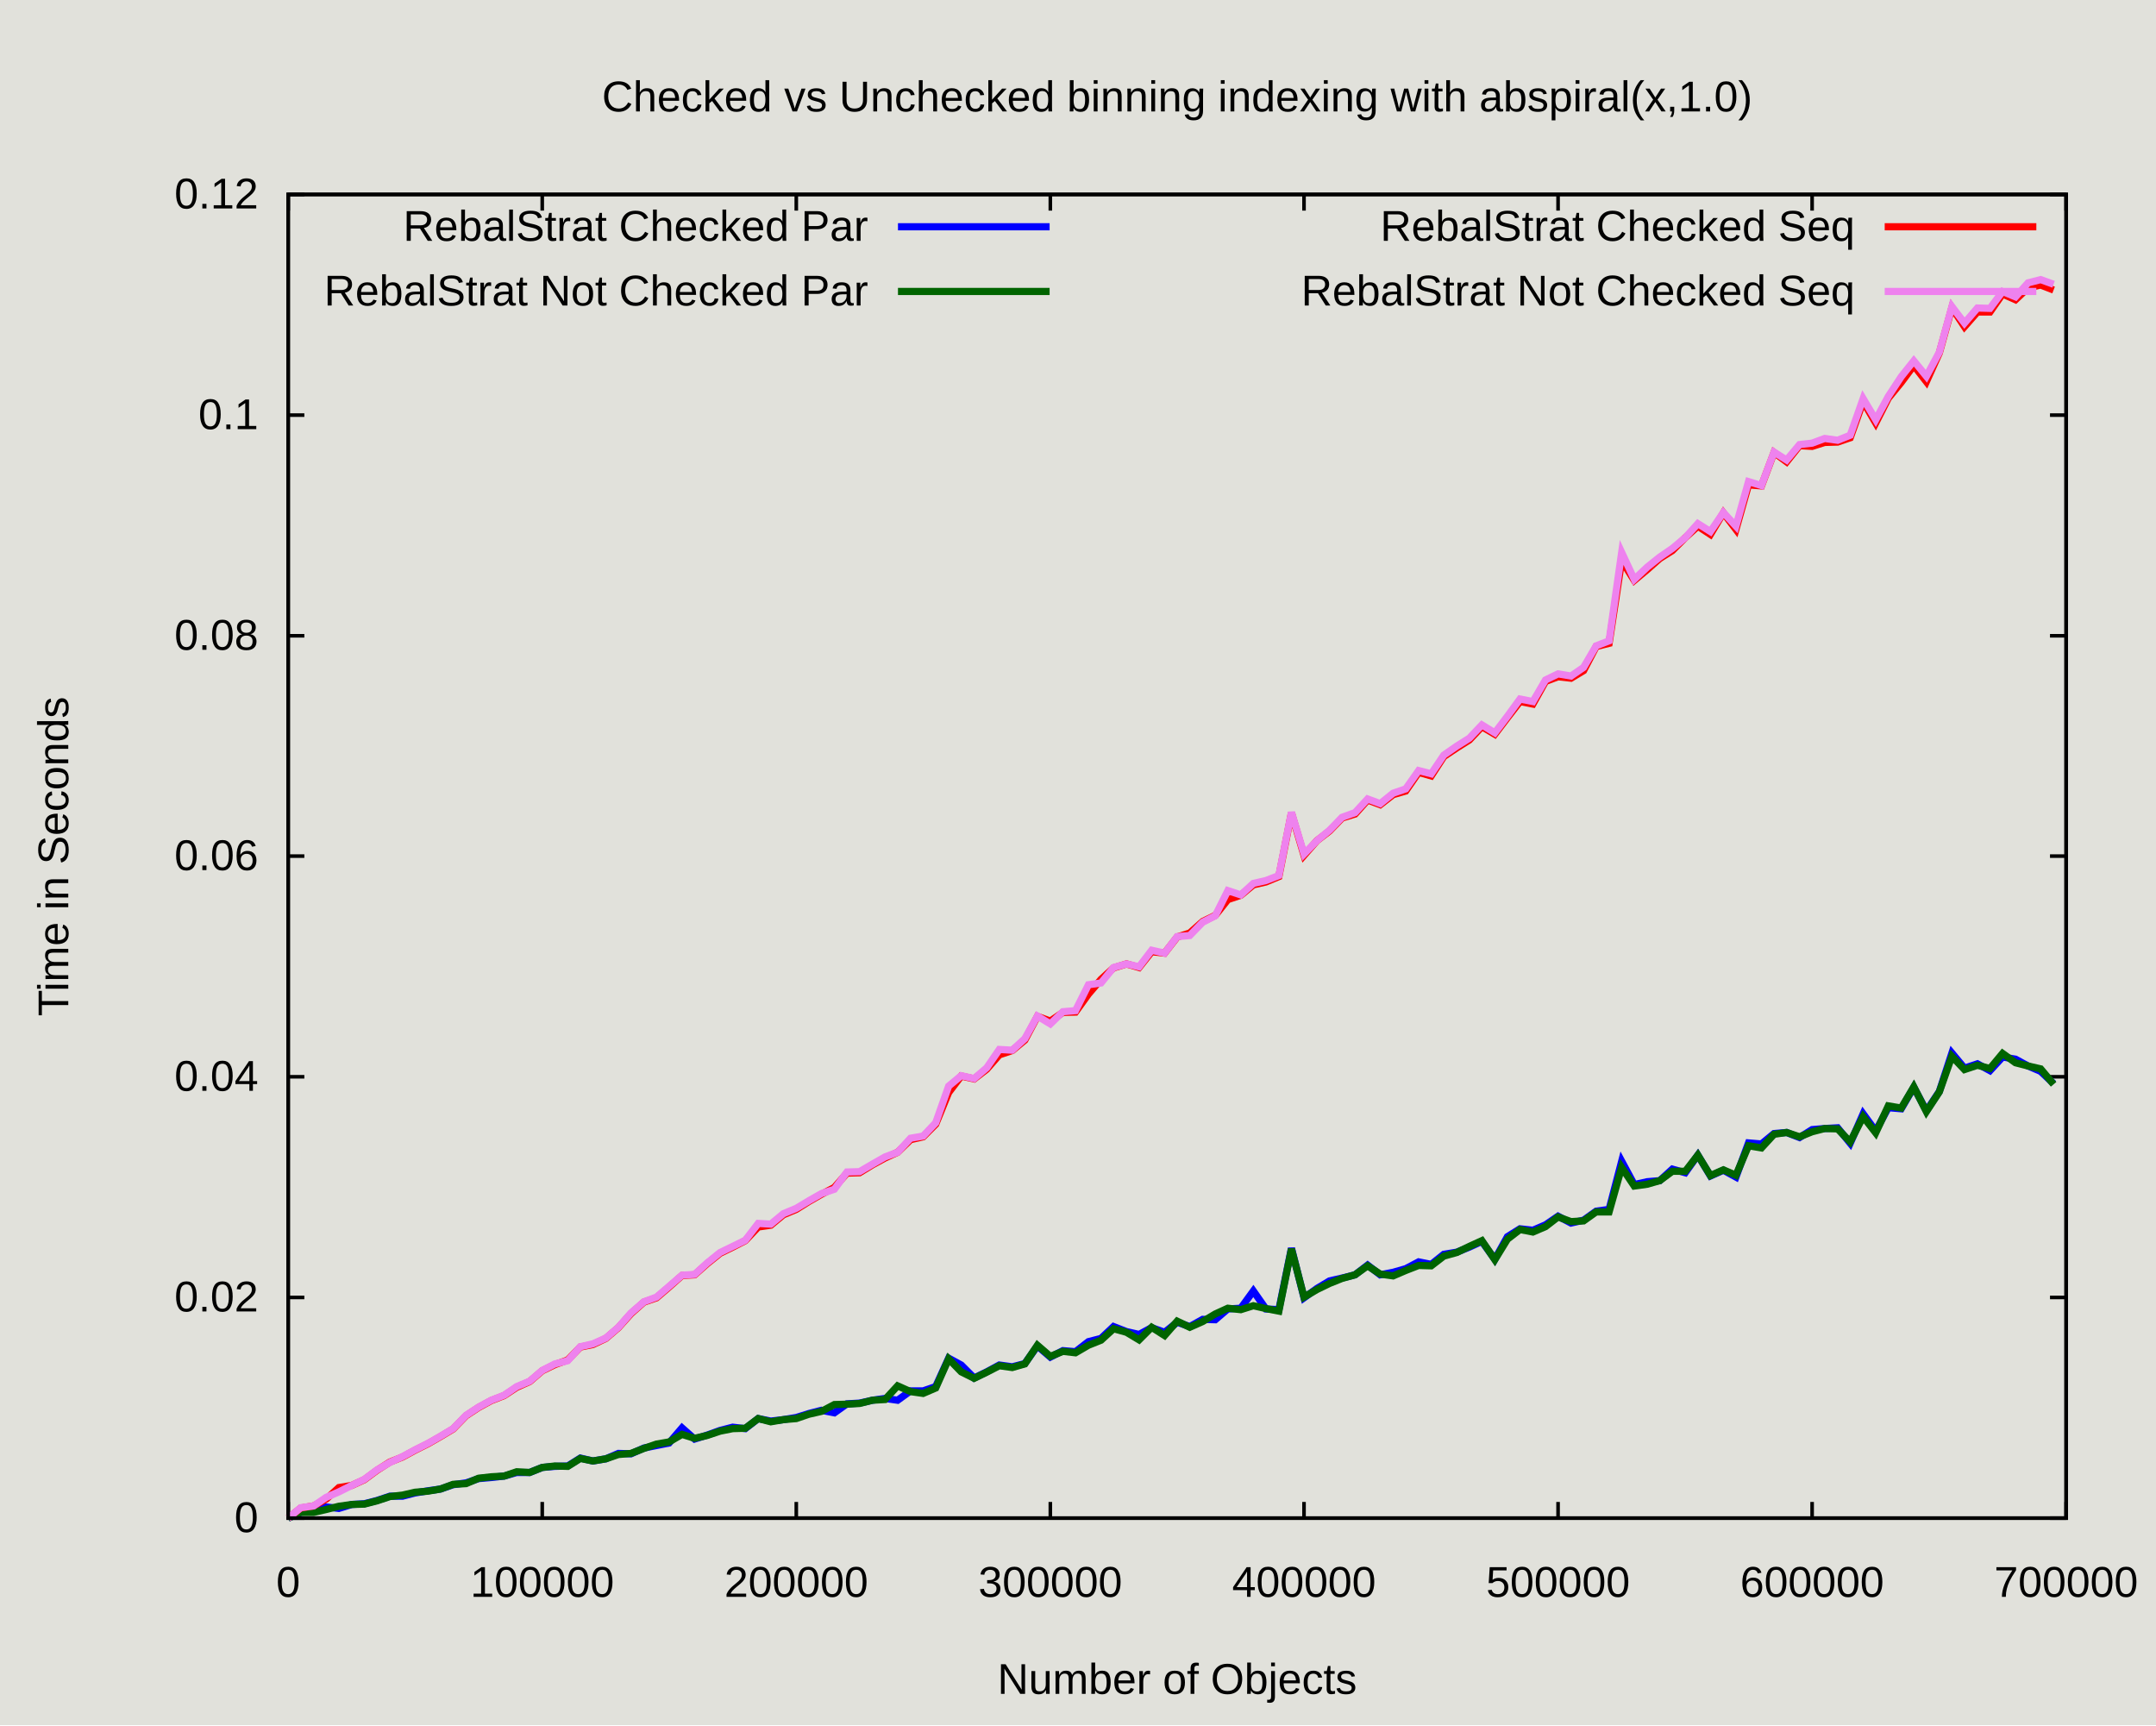
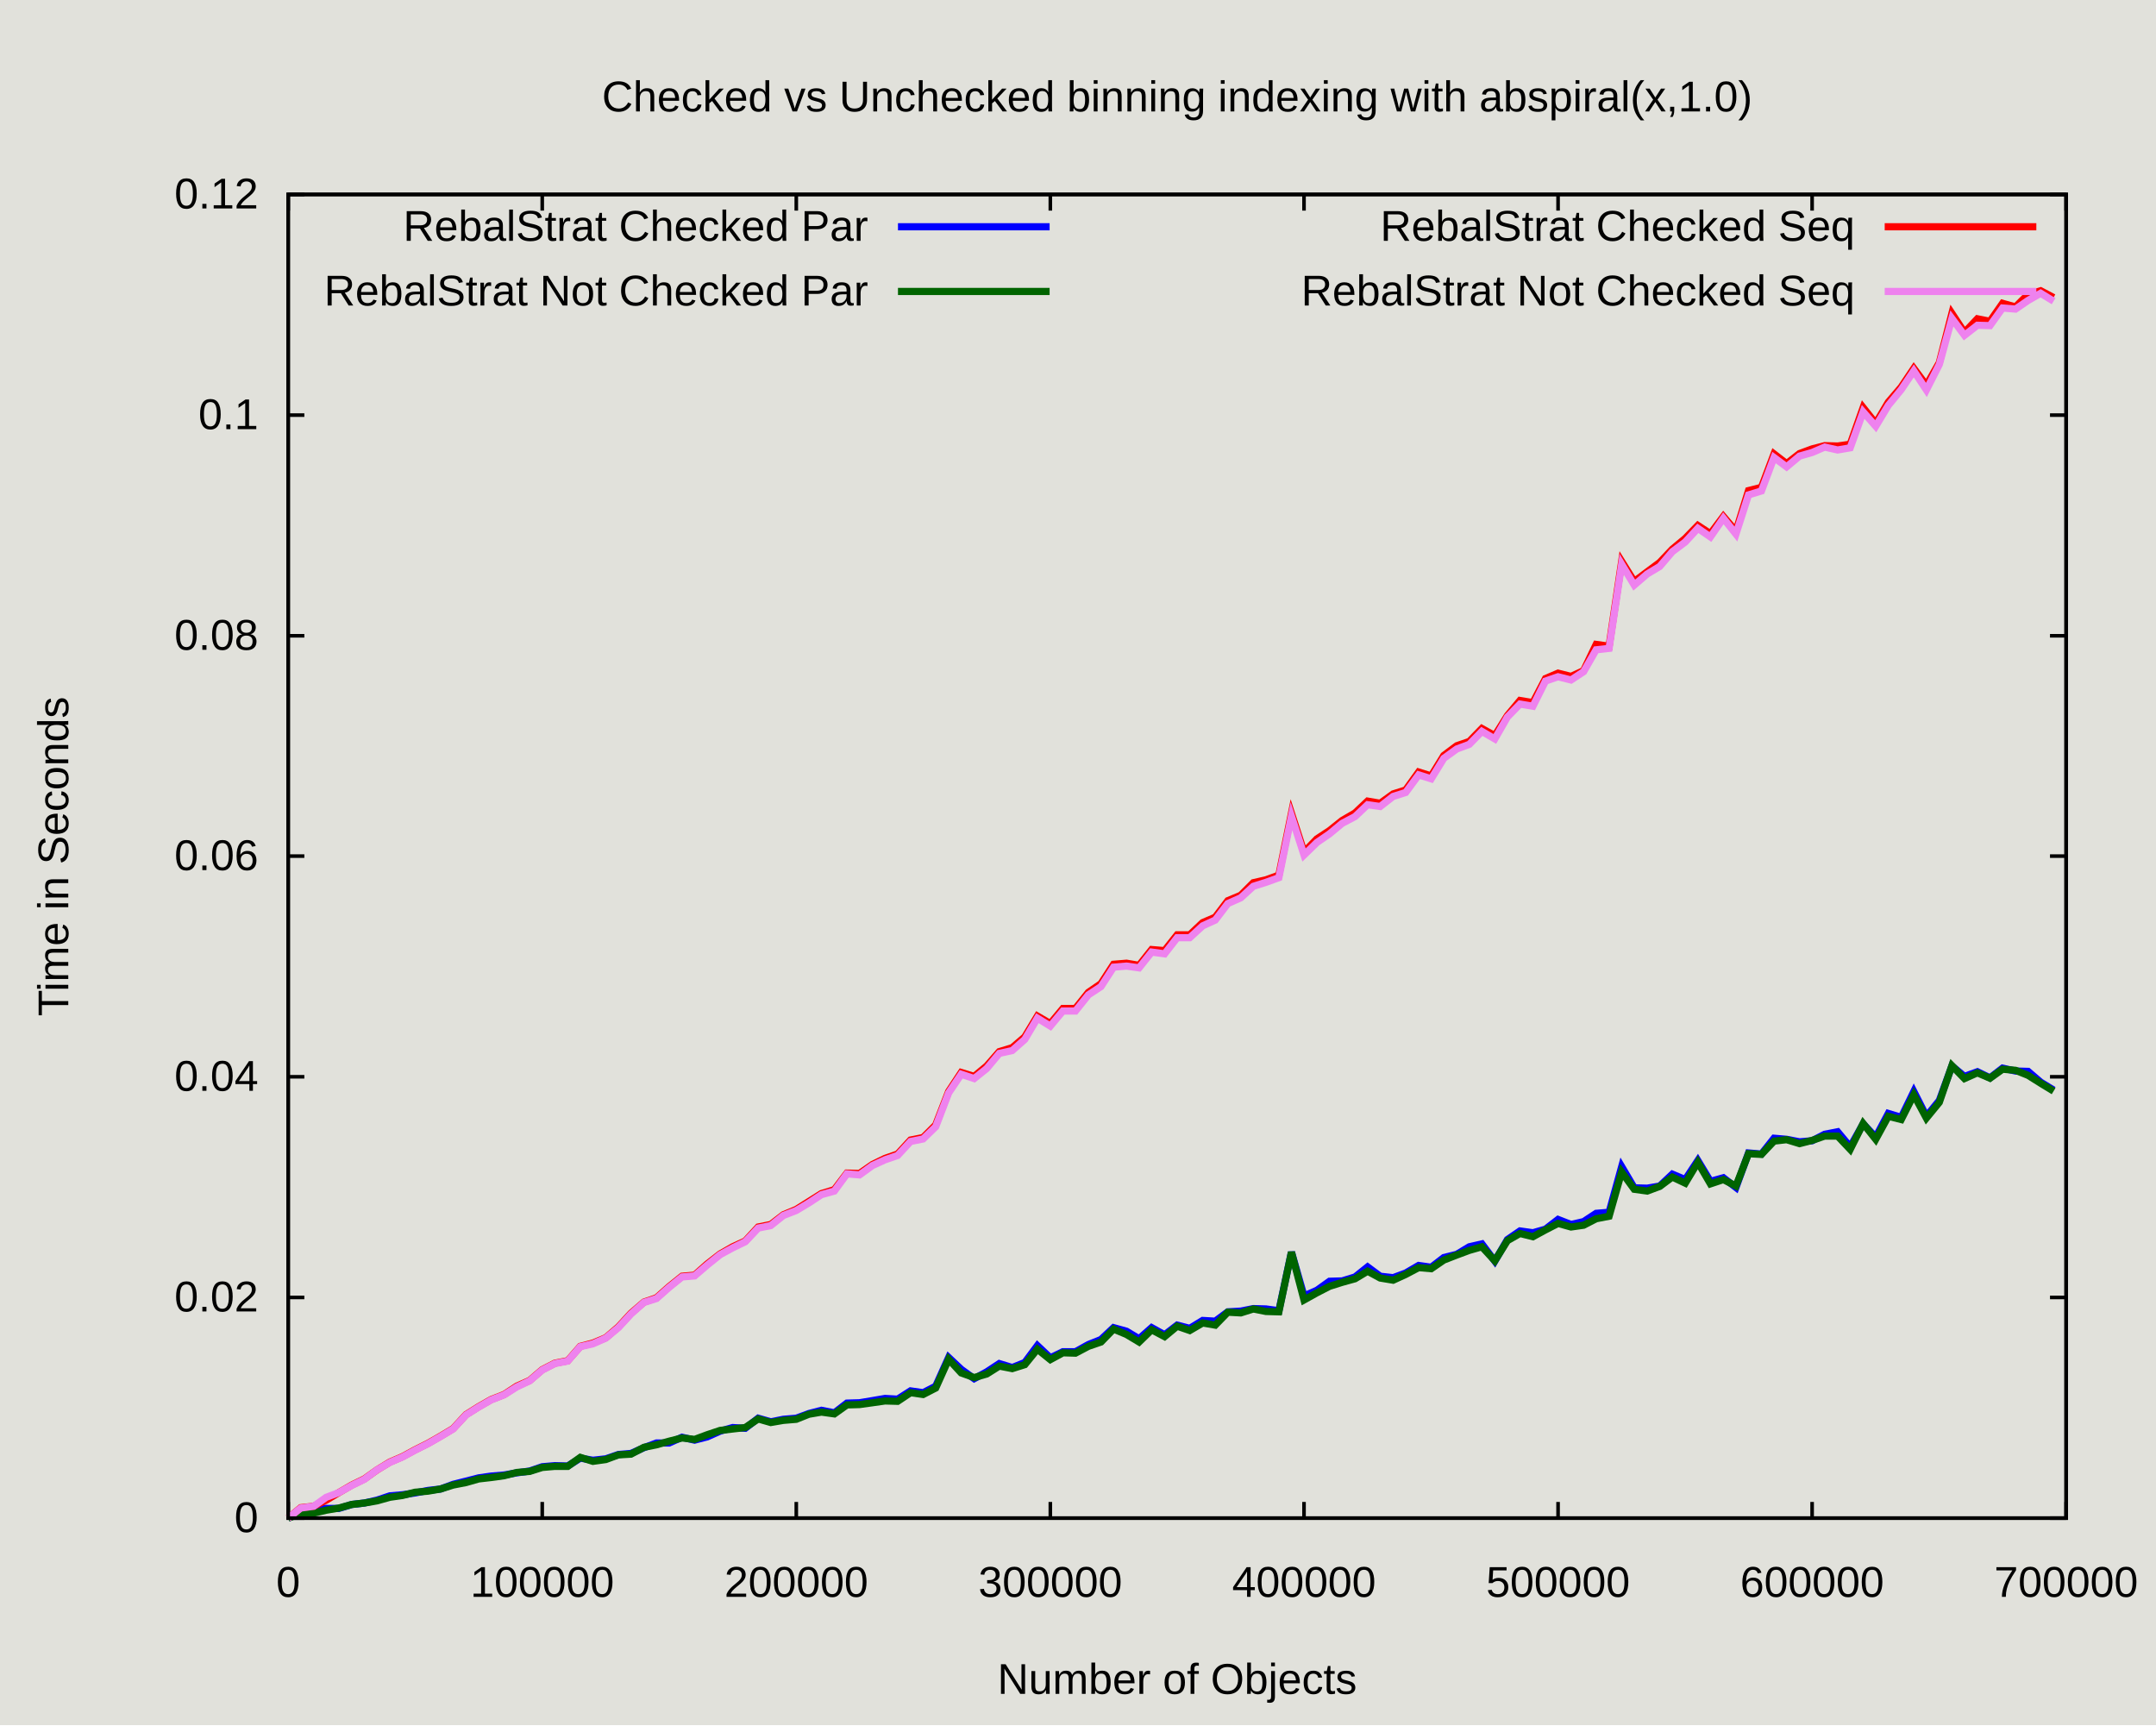
<svg xmlns="http://www.w3.org/2000/svg" xmlns:xlink="http://www.w3.org/1999/xlink" width="600" height="480" viewBox="0 0 600 480">
  <g id="gnuplot_canvas">
    <rect x="0" y="0" width="600" height="480" fill="#e1e1db" />
    <defs>
      <circle id="gpDot" r="0.5" stroke-width="0.5" stroke="currentColor" />
      <path id="gpPt0" stroke-width="0.222" stroke="currentColor" d="M-1,0 h2 M0,-1 v2" />
      <path id="gpPt1" stroke-width="0.222" stroke="currentColor" d="M-1,-1 L1,1 M1,-1 L-1,1" />
      <path id="gpPt2" stroke-width="0.222" stroke="currentColor" d="M-1,0 L1,0 M0,-1 L0,1 M-1,-1 L1,1 M-1,1 L1,-1" />
      <rect id="gpPt3" stroke-width="0.222" stroke="currentColor" x="-1" y="-1" width="2" height="2" />
      <rect id="gpPt4" stroke-width="0.222" stroke="currentColor" fill="currentColor" x="-1" y="-1" width="2" height="2" />
      <circle id="gpPt5" stroke-width="0.222" stroke="currentColor" cx="0" cy="0" r="1" />
      <use xlink:href="#gpPt5" id="gpPt6" fill="currentColor" stroke="none" />
      <path id="gpPt7" stroke-width="0.222" stroke="currentColor" d="M0,-1.33 L-1.33,0.67 L1.33,0.67 z" />
      <use xlink:href="#gpPt7" id="gpPt8" fill="currentColor" stroke="none" />
      <use xlink:href="#gpPt7" id="gpPt9" stroke="currentColor" transform="rotate(180)" />
      <use xlink:href="#gpPt9" id="gpPt10" fill="currentColor" stroke="none" />
      <use xlink:href="#gpPt3" id="gpPt11" stroke="currentColor" transform="rotate(45)" />
      <use xlink:href="#gpPt11" id="gpPt12" fill="currentColor" stroke="none" />
      <path id="gpPt13" stroke-width="0.222" stroke="currentColor" d="M0,1.330 L1.265,0.411 L0.782,-1.067 L-0.782,-1.076 L-1.265,0.411 z" />
      <use xlink:href="#gpPt13" id="gpPt14" fill="currentColor" stroke="none" />
      <filter id="textbox" filterUnits="objectBoundingBox" x="0" y="0" height="1" width="1">
        <feFlood flood-color="#E1E1DB" flood-opacity="1" result="bgnd" />
        <feComposite in="SourceGraphic" in2="bgnd" operator="atop" />
      </filter>
      <filter id="greybox" filterUnits="objectBoundingBox" x="0" y="0" height="1" width="1">
        <feFlood flood-color="lightgrey" flood-opacity="1" result="grey" />
        <feComposite in="SourceGraphic" in2="grey" operator="atop" />
      </filter>
    </defs>
    <g fill="none" color="#E1E1DB" stroke="currentColor" stroke-width="1.00" stroke-linecap="butt" stroke-linejoin="miter">
</g>
    <g fill="none" color="black" stroke="currentColor" stroke-width="1.00" stroke-linecap="butt" stroke-linejoin="miter">
      <path stroke="rgb(  0,   0,   0)" d="M80.2,422.4 L84.7,422.4 M575.0,422.4 L570.5,422.4  " />
      <g transform="translate(71.9,426.3)" stroke="none" fill="rgb(0,0,0)" font-family="Arial" font-size="12.00" text-anchor="end">
        <text>
          <tspan font-family="Arial"> 0</tspan>
        </text>
      </g>
    </g>
    <g fill="none" color="black" stroke="currentColor" stroke-width="1.00" stroke-linecap="butt" stroke-linejoin="miter">
      <path stroke="rgb(  0,   0,   0)" d="M80.2,361.0 L84.7,361.0 M575.0,361.0 L570.5,361.0  " />
      <g transform="translate(71.9,364.9)" stroke="none" fill="rgb(0,0,0)" font-family="Arial" font-size="12.00" text-anchor="end">
        <text>
          <tspan font-family="Arial"> 0.02</tspan>
        </text>
      </g>
    </g>
    <g fill="none" color="black" stroke="currentColor" stroke-width="1.00" stroke-linecap="butt" stroke-linejoin="miter">
      <path stroke="rgb(  0,   0,   0)" d="M80.2,299.6 L84.7,299.6 M575.0,299.6 L570.5,299.6  " />
      <g transform="translate(71.9,303.5)" stroke="none" fill="rgb(0,0,0)" font-family="Arial" font-size="12.00" text-anchor="end">
        <text>
          <tspan font-family="Arial"> 0.04</tspan>
        </text>
      </g>
    </g>
    <g fill="none" color="black" stroke="currentColor" stroke-width="1.00" stroke-linecap="butt" stroke-linejoin="miter">
      <path stroke="rgb(  0,   0,   0)" d="M80.2,238.2 L84.7,238.2 M575.0,238.2 L570.5,238.2  " />
      <g transform="translate(71.9,242.1)" stroke="none" fill="rgb(0,0,0)" font-family="Arial" font-size="12.00" text-anchor="end">
        <text>
          <tspan font-family="Arial"> 0.06</tspan>
        </text>
      </g>
    </g>
    <g fill="none" color="black" stroke="currentColor" stroke-width="1.00" stroke-linecap="butt" stroke-linejoin="miter">
      <path stroke="rgb(  0,   0,   0)" d="M80.2,176.9 L84.7,176.9 M575.0,176.9 L570.5,176.9  " />
      <g transform="translate(71.9,180.8)" stroke="none" fill="rgb(0,0,0)" font-family="Arial" font-size="12.00" text-anchor="end">
        <text>
          <tspan font-family="Arial"> 0.08</tspan>
        </text>
      </g>
    </g>
    <g fill="none" color="black" stroke="currentColor" stroke-width="1.00" stroke-linecap="butt" stroke-linejoin="miter">
      <path stroke="rgb(  0,   0,   0)" d="M80.2,115.5 L84.7,115.5 M575.0,115.5 L570.5,115.5  " />
      <g transform="translate(71.9,119.4)" stroke="none" fill="rgb(0,0,0)" font-family="Arial" font-size="12.00" text-anchor="end">
        <text>
          <tspan font-family="Arial"> 0.1</tspan>
        </text>
      </g>
    </g>
    <g fill="none" color="black" stroke="currentColor" stroke-width="1.00" stroke-linecap="butt" stroke-linejoin="miter">
      <path stroke="rgb(  0,   0,   0)" d="M80.2,54.1 L84.7,54.1 M575.0,54.1 L570.5,54.1  " />
      <g transform="translate(71.9,58.0)" stroke="none" fill="rgb(0,0,0)" font-family="Arial" font-size="12.00" text-anchor="end">
        <text>
          <tspan font-family="Arial"> 0.12</tspan>
        </text>
      </g>
    </g>
    <g fill="none" color="black" stroke="currentColor" stroke-width="1.00" stroke-linecap="butt" stroke-linejoin="miter">
      <path stroke="rgb(  0,   0,   0)" d="M80.2,422.4 L80.2,417.9 M80.2,54.1 L80.2,58.6  " />
      <g transform="translate(80.2,444.3)" stroke="none" fill="rgb(0,0,0)" font-family="Arial" font-size="12.00" text-anchor="middle">
        <text>
          <tspan font-family="Arial"> 0</tspan>
        </text>
      </g>
    </g>
    <g fill="none" color="black" stroke="currentColor" stroke-width="1.00" stroke-linecap="butt" stroke-linejoin="miter">
      <path stroke="rgb(  0,   0,   0)" d="M150.9,422.4 L150.9,417.9 M150.9,54.1 L150.9,58.6  " />
      <g transform="translate(150.9,444.3)" stroke="none" fill="rgb(0,0,0)" font-family="Arial" font-size="12.00" text-anchor="middle">
        <text>
          <tspan font-family="Arial"> 100000</tspan>
        </text>
      </g>
    </g>
    <g fill="none" color="black" stroke="currentColor" stroke-width="1.00" stroke-linecap="butt" stroke-linejoin="miter">
      <path stroke="rgb(  0,   0,   0)" d="M221.6,422.4 L221.6,417.9 M221.6,54.1 L221.6,58.6  " />
      <g transform="translate(221.6,444.3)" stroke="none" fill="rgb(0,0,0)" font-family="Arial" font-size="12.00" text-anchor="middle">
        <text>
          <tspan font-family="Arial"> 200000</tspan>
        </text>
      </g>
    </g>
    <g fill="none" color="black" stroke="currentColor" stroke-width="1.00" stroke-linecap="butt" stroke-linejoin="miter">
      <path stroke="rgb(  0,   0,   0)" d="M292.3,422.4 L292.3,417.9 M292.3,54.1 L292.3,58.6  " />
      <g transform="translate(292.3,444.3)" stroke="none" fill="rgb(0,0,0)" font-family="Arial" font-size="12.00" text-anchor="middle">
        <text>
          <tspan font-family="Arial"> 300000</tspan>
        </text>
      </g>
    </g>
    <g fill="none" color="black" stroke="currentColor" stroke-width="1.00" stroke-linecap="butt" stroke-linejoin="miter">
      <path stroke="rgb(  0,   0,   0)" d="M362.9,422.4 L362.9,417.9 M362.9,54.1 L362.9,58.6  " />
      <g transform="translate(362.9,444.3)" stroke="none" fill="rgb(0,0,0)" font-family="Arial" font-size="12.00" text-anchor="middle">
        <text>
          <tspan font-family="Arial"> 400000</tspan>
        </text>
      </g>
    </g>
    <g fill="none" color="black" stroke="currentColor" stroke-width="1.00" stroke-linecap="butt" stroke-linejoin="miter">
      <path stroke="rgb(  0,   0,   0)" d="M433.6,422.4 L433.6,417.9 M433.6,54.1 L433.6,58.6  " />
      <g transform="translate(433.6,444.3)" stroke="none" fill="rgb(0,0,0)" font-family="Arial" font-size="12.00" text-anchor="middle">
        <text>
          <tspan font-family="Arial"> 500000</tspan>
        </text>
      </g>
    </g>
    <g fill="none" color="black" stroke="currentColor" stroke-width="1.00" stroke-linecap="butt" stroke-linejoin="miter">
      <path stroke="rgb(  0,   0,   0)" d="M504.3,422.4 L504.3,417.9 M504.3,54.1 L504.3,58.6  " />
      <g transform="translate(504.3,444.3)" stroke="none" fill="rgb(0,0,0)" font-family="Arial" font-size="12.00" text-anchor="middle">
        <text>
          <tspan font-family="Arial"> 600000</tspan>
        </text>
      </g>
    </g>
    <g fill="none" color="black" stroke="currentColor" stroke-width="1.00" stroke-linecap="butt" stroke-linejoin="miter">
      <path stroke="rgb(  0,   0,   0)" d="M575.0,422.4 L575.0,417.9 M575.0,54.1 L575.0,58.6  " />
      <g transform="translate(575.0,444.3)" stroke="none" fill="rgb(0,0,0)" font-family="Arial" font-size="12.00" text-anchor="middle">
        <text>
          <tspan font-family="Arial"> 700000</tspan>
        </text>
      </g>
    </g>
    <g fill="none" color="black" stroke="currentColor" stroke-width="1.00" stroke-linecap="butt" stroke-linejoin="miter">
</g>
    <g fill="none" color="black" stroke="currentColor" stroke-width="1.00" stroke-linecap="butt" stroke-linejoin="miter">
      <path stroke="rgb(  0,   0,   0)" d="M80.2,54.1 L80.2,422.4 L575.0,422.4 L575.0,54.1 L80.2,54.1 Z  " />
    </g>
    <g fill="none" color="black" stroke="currentColor" stroke-width="1.00" stroke-linecap="butt" stroke-linejoin="miter">
      <g transform="translate(19.0,238.3) rotate(270)" stroke="none" fill="black" font-family="Arial" font-size="12.00" text-anchor="middle">
        <text>
          <tspan font-family="Arial">Time in Seconds</tspan>
        </text>
      </g>
    </g>
    <g fill="none" color="black" stroke="currentColor" stroke-width="1.00" stroke-linecap="butt" stroke-linejoin="miter">
      <g transform="translate(327.6,471.3)" stroke="none" fill="black" font-family="Arial" font-size="12.00" text-anchor="middle">
        <text>
          <tspan font-family="Arial">Number of Objects</tspan>
        </text>
      </g>
    </g>
    <g fill="none" color="black" stroke="currentColor" stroke-width="1.00" stroke-linecap="butt" stroke-linejoin="miter">
      <g transform="translate(327.6,31.0)" stroke="none" fill="black" font-family="Arial" font-size="12.00" text-anchor="middle">
        <text>
          <tspan font-family="Arial">Checked vs Unchecked binning indexing with abspiral(x,1.0)</tspan>
        </text>
      </g>
    </g>
    <g fill="none" color="black" stroke="currentColor" stroke-width="1.00" stroke-linecap="butt" stroke-linejoin="miter">
</g>
    <g id="gnuplot_plot_1">
      <g fill="none" color="#E1E1DB" stroke="currentColor" stroke-width="2.00" stroke-linecap="butt" stroke-linejoin="miter">
</g>
      <g fill="none" color="black" stroke="currentColor" stroke-width="2.00" stroke-linecap="butt" stroke-linejoin="miter">
        <g transform="translate(241.6,67.0)" stroke="none" fill="black" font-family="Arial" font-size="12.00" text-anchor="end">
          <text>
            <tspan font-family="Arial">RebalStrat Checked Par</tspan>
          </text>
        </g>
      </g>
      <g fill="none" color="black" stroke="currentColor" stroke-width="2.00" stroke-linecap="butt" stroke-linejoin="miter">
-         <path stroke="rgb(  0,   0, 255)" d="M249.9,63.1 L292.1,63.1 M80.2,422.4 L83.7,420.8 L87.3,419.7 L90.8,419.3 L94.3,419.7 L97.9,418.6   L101.4,418.4 L104.9,417.5 L108.5,416.3 L112.0,416.3 L115.5,415.4 L119.1,414.8 L122.6,414.3 L126.1,413.1   L129.7,412.6 L133.2,411.4 L136.7,411.1 L140.3,410.7 L143.8,409.7 L147.4,409.7 L150.9,408.3 L154.4,408.0   L158.0,407.9 L161.5,405.7 L165.0,406.5 L168.6,405.9 L172.1,404.4 L175.6,404.5 L179.2,402.9 L182.7,402.2   L186.2,401.5 L189.8,397.3 L193.3,400.4 L196.8,399.3 L200.4,398.0 L203.9,397.1 L207.4,397.5 L211.0,394.7   L214.5,395.4 L218.0,395.0 L221.6,394.4 L225.1,393.3 L228.6,392.4 L232.2,393.1 L235.7,390.6 L239.2,390.4   L242.8,389.6 L246.3,389.1 L249.8,389.6 L253.4,387.0 L256.9,387.0 L260.4,385.8 L264.0,377.9 L267.5,379.8   L271.1,383.4 L274.6,381.7 L278.1,379.8 L281.7,380.3 L285.2,379.4 L288.7,374.5 L292.3,377.6 L295.8,375.8   L299.3,376.1 L302.9,373.3 L306.4,372.4 L309.9,369.1 L313.5,370.5 L317.0,371.3 L320.5,369.4 L324.1,370.7   L327.6,367.9 L331.1,369.1 L334.7,367.1 L338.2,367.2 L341.7,364.2 L345.3,364.0 L348.8,359.2 L352.3,364.2   L355.9,364.4 L359.4,347.3 L362.9,361.1 L366.5,358.5 L370.0,356.4 L373.5,355.6 L377.1,354.7 L380.6,352.0   L384.1,354.7 L387.7,354.0 L391.2,353.0 L394.8,351.1 L398.3,351.8 L401.8,349.0 L405.4,348.4 L408.9,347.0   L412.4,345.4 L416.0,350.4 L419.5,344.1 L423.0,341.9 L426.6,342.3 L430.1,340.8 L433.6,338.4 L437.2,340.3   L440.7,339.5 L444.2,337.0 L447.8,336.5 L451.3,323.1 L454.8,329.6 L458.4,328.8 L461.9,328.5 L465.4,325.3   L469.0,326.3 L472.5,321.4 L476.0,327.2 L479.6,325.6 L483.1,327.5 L486.6,318.0 L490.2,318.3 L493.7,315.4   L497.2,315.1 L500.8,316.5 L504.3,314.3 L507.8,314.0 L511.4,313.8 L514.9,318.1 L518.5,309.9 L522.0,314.7   L525.5,308.2 L529.1,308.5 L532.6,302.5 L536.1,309.1 L539.7,303.7 L543.2,293.0 L546.7,297.2 L550.3,296.0   L553.8,297.9 L557.3,294.1 L560.9,294.7 L564.4,296.6 L567.9,298.1 L571.5,301.5  " />
+         <path stroke="rgb(  0,   0, 255)" d="M249.9,63.1 L292.1,63.1 M80.2,422.4 L83.7,420.8 L87.3,419.9 L90.8,419.7 L94.3,419.7 L97.9,418.6   L101.4,418.2 L104.9,417.4 L108.5,416.2 L112.0,415.9 L115.5,415.4 L119.1,414.7 L122.6,414.3 L126.1,413.0   L129.7,412.1 L133.2,411.2 L136.7,410.7 L140.3,410.4 L143.8,409.8 L147.4,409.3 L150.9,408.1 L154.4,407.8   L158.0,407.9 L161.5,405.7 L165.0,406.3 L168.6,405.9 L172.1,404.7 L175.6,404.4 L179.2,402.8 L182.7,401.5   L186.2,401.5 L189.8,399.9 L193.3,400.7 L196.8,399.8 L200.4,398.2 L203.9,397.2 L207.4,397.4 L211.0,394.6   L214.5,395.6 L218.0,394.9 L221.6,394.6 L225.1,393.3 L228.6,392.4 L232.2,393.1 L235.7,390.4 L239.2,390.3   L242.8,389.7 L246.3,389.1 L249.8,389.3 L253.4,387.0 L256.9,387.5 L260.4,385.7 L264.0,377.7 L267.5,381.0   L271.1,383.6 L274.6,381.7 L278.1,379.4 L281.7,380.5 L285.2,379.1 L288.7,374.4 L292.3,377.8 L295.8,376.1   L299.3,376.1 L302.9,374.1 L306.4,372.7 L309.9,369.4 L313.5,370.4 L317.0,372.5 L320.5,369.4 L324.1,371.4   L327.6,368.7 L331.1,369.6 L334.7,367.4 L338.2,367.6 L341.7,365.0 L345.3,364.8 L348.8,364.1 L352.3,364.2   L355.9,364.7 L359.4,348.4 L362.9,360.6 L366.5,359.0 L370.0,356.5 L373.5,356.4 L377.1,355.3 L380.6,352.5   L384.1,355.1 L387.7,355.5 L391.2,354.2 L394.8,352.1 L398.3,352.6 L401.8,349.9 L405.4,349.0 L408.9,346.9   L412.4,346.1 L416.0,350.9 L419.5,344.9 L423.0,342.5 L426.6,343.0 L430.1,342.0 L433.6,339.3 L437.2,340.7   L440.7,339.9 L444.2,337.6 L447.8,337.3 L451.3,324.6 L454.8,330.5 L458.4,330.6 L461.9,330.0 L465.4,326.7   L469.0,328.2 L472.5,322.9 L476.0,328.7 L479.6,327.7 L483.1,330.4 L486.6,320.8 L490.2,321.1 L493.7,316.7   L497.2,317.0 L500.8,317.7 L504.3,317.4 L507.8,315.6 L511.4,314.9 L514.9,319.1 L518.5,312.7 L522.0,316.4   L525.5,309.8 L529.1,310.9 L532.6,303.7 L536.1,310.6 L539.7,306.2 L543.2,296.6 L546.7,299.5 L550.3,298.2   L553.8,299.9 L557.3,297.2 L560.9,298.0 L564.4,298.1 L567.9,301.1 L571.5,303.3  " />
      </g>
    </g>
    <g id="gnuplot_plot_2">
      <g fill="none" color="black" stroke="currentColor" stroke-width="2.00" stroke-linecap="butt" stroke-linejoin="miter">
        <g transform="translate(241.6,85.0)" stroke="none" fill="black" font-family="Arial" font-size="12.00" text-anchor="end">
          <text>
            <tspan font-family="Arial">RebalStrat Not Checked Par</tspan>
          </text>
        </g>
      </g>
      <g fill="none" color="black" stroke="currentColor" stroke-width="2.00" stroke-linecap="butt" stroke-linejoin="miter">
-         <path stroke="rgb(  0, 100,   0)" d="M249.9,81.1 L292.1,81.1 M80.2,422.4 L83.7,420.8 L87.3,420.8 L90.8,420.0 L94.3,419.1 L97.9,418.6   L101.4,418.5 L104.9,417.6 L108.5,416.4 L112.0,416.0 L115.5,415.2 L119.1,414.9 L122.6,414.3 L126.1,413.0   L129.7,412.8 L133.2,411.3 L136.7,410.9 L140.3,410.7 L143.8,409.5 L147.4,409.7 L150.9,408.3 L154.4,407.9   L158.0,408.0 L161.5,405.8 L165.0,406.5 L168.6,405.9 L172.1,404.7 L175.6,404.4 L179.2,403.0 L182.7,401.8   L186.2,401.2 L189.8,399.1 L193.3,400.2 L196.8,399.4 L200.4,398.2 L203.9,397.5 L207.4,397.4 L211.0,394.7   L214.5,395.6 L218.0,395.0 L221.6,394.7 L225.1,393.5 L228.6,392.7 L232.2,390.8 L235.7,390.7 L239.2,390.5   L242.8,389.6 L246.3,389.4 L249.8,385.6 L253.4,387.2 L256.9,387.7 L260.4,386.2 L264.0,378.1 L267.5,381.7   L271.1,383.5 L274.6,381.8 L278.1,380.0 L281.7,380.5 L285.2,379.5 L288.7,374.3 L292.3,377.4 L295.8,376.0   L299.3,376.4 L302.9,374.3 L306.4,372.9 L309.9,369.7 L313.5,370.7 L317.0,372.8 L320.5,369.3 L324.1,371.6   L327.6,367.6 L331.1,369.3 L334.7,367.7 L338.2,365.6 L341.7,364.0 L345.3,364.4 L348.8,363.3 L352.3,364.1   L355.9,364.8 L359.4,347.5 L362.9,360.9 L366.5,358.8 L370.0,357.1 L373.5,355.7 L377.1,354.7 L380.6,352.2   L384.1,354.5 L387.7,355.0 L391.2,353.5 L394.8,352.1 L398.3,352.2 L401.8,349.5 L405.4,348.5 L408.9,346.8   L412.4,345.2 L416.0,350.5 L419.5,344.8 L423.0,342.1 L426.6,342.8 L430.1,341.3 L433.6,338.6 L437.2,339.9   L440.7,339.7 L444.2,337.2 L447.8,337.2 L451.3,324.8 L454.8,330.0 L458.4,329.5 L461.9,328.5 L465.4,325.9   L469.0,325.9 L472.5,321.4 L476.0,327.1 L479.6,325.5 L483.1,327.0 L486.6,318.8 L490.2,319.4 L493.7,315.6   L497.2,315.1 L500.8,316.3 L504.3,314.9 L507.8,314.0 L511.4,314.1 L514.9,317.7 L518.5,310.7 L522.0,315.2   L525.5,307.7 L529.1,308.3 L532.6,302.4 L536.1,309.3 L539.7,303.8 L543.2,293.9 L546.7,297.6 L550.3,296.4   L553.8,297.3 L557.3,293.1 L560.9,295.7 L564.4,296.6 L567.9,297.4 L571.5,301.7  " />
+         <path stroke="rgb(  0, 100,   0)" d="M249.9,81.1 L292.1,81.1 M80.2,422.4 L83.7,421.1 L87.3,421.0 L90.8,420.2 L94.3,419.6 L97.9,418.6   L101.4,418.2 L104.9,417.6 L108.5,416.6 L112.0,416.1 L115.5,415.2 L119.1,414.9 L122.6,414.3 L126.1,413.2   L129.7,412.5 L133.2,411.5 L136.7,411.1 L140.3,410.6 L143.8,409.7 L147.4,409.4 L150.9,408.3 L154.4,408.0   L158.0,408.0 L161.5,405.5 L165.0,406.6 L168.6,406.1 L172.1,404.8 L175.6,404.6 L179.2,402.7 L182.7,402.0   L186.2,401.0 L189.8,400.1 L193.3,400.5 L196.8,399.2 L200.4,398.0 L203.9,397.6 L207.4,397.2 L211.0,394.8   L214.5,395.8 L218.0,395.2 L221.6,394.9 L225.1,393.5 L228.6,392.9 L232.2,393.4 L235.7,390.9 L239.2,390.8   L242.8,390.3 L246.3,389.8 L249.8,389.9 L253.4,387.5 L256.9,388.0 L260.4,386.2 L264.0,378.2 L267.5,382.0   L271.1,383.3 L274.6,382.3 L278.1,380.1 L281.7,380.8 L285.2,379.7 L288.7,375.4 L292.3,378.3 L295.8,376.4   L299.3,376.5 L302.9,374.6 L306.4,373.4 L309.9,369.8 L313.5,371.3 L317.0,373.4 L320.5,370.0 L324.1,371.9   L327.6,369.0 L331.1,370.2 L334.7,368.1 L338.2,368.7 L341.7,365.1 L345.3,365.3 L348.8,364.2 L352.3,364.9   L355.9,365.0 L359.4,348.4 L362.9,361.7 L366.5,359.7 L370.0,357.9 L373.5,356.8 L377.1,355.8 L380.6,353.7   L384.1,355.6 L387.7,356.2 L391.2,354.6 L394.8,352.7 L398.3,353.0 L401.8,350.6 L405.4,349.2 L408.9,347.9   L412.4,346.9 L416.0,350.8 L419.5,345.2 L423.0,343.2 L426.6,344.1 L430.1,342.2 L433.6,340.4 L437.2,341.4   L440.7,340.9 L444.2,339.1 L447.8,338.4 L451.3,326.1 L454.8,330.9 L458.4,331.4 L461.9,330.1 L465.4,327.5   L469.0,329.2 L472.5,323.4 L476.0,329.4 L479.6,328.2 L483.1,330.0 L486.6,321.0 L490.2,321.2 L493.7,317.5   L497.2,317.1 L500.8,318.2 L504.3,317.3 L507.8,316.1 L511.4,316.1 L514.9,319.8 L518.5,312.6 L522.0,317.0   L525.5,310.6 L529.1,311.5 L532.6,304.6 L536.1,311.1 L539.7,306.7 L543.2,296.5 L546.7,300.1 L550.3,298.5   L553.8,300.0 L557.3,297.5 L560.9,297.8 L564.4,299.2 L567.9,301.4 L571.5,303.6  " />
      </g>
    </g>
    <g id="gnuplot_plot_3">
      <g fill="none" color="black" stroke="currentColor" stroke-width="2.00" stroke-linecap="butt" stroke-linejoin="miter">
        <g transform="translate(516.2,67.0)" stroke="none" fill="black" font-family="Arial" font-size="12.00" text-anchor="end">
          <text>
            <tspan font-family="Arial">RebalStrat Checked Seq</tspan>
          </text>
        </g>
      </g>
      <g fill="none" color="black" stroke="currentColor" stroke-width="2.00" stroke-linecap="butt" stroke-linejoin="miter">
-         <path stroke="rgb(255,   0,   0)" d="M524.5,63.1 L566.7,63.1 M80.2,422.4 L83.7,419.6 L87.3,419.0 L90.8,417.1 L94.3,413.9 L97.9,413.3   L101.4,411.7 L104.9,409.1 L108.5,406.8 L112.0,405.4 L115.5,403.5 L119.1,401.7 L122.6,399.7 L126.1,397.6   L129.7,393.9 L133.2,391.6 L136.7,389.7 L140.3,388.3 L143.8,386.0 L147.4,384.4 L150.9,381.4 L154.4,379.7   L158.0,378.4 L161.5,374.8 L165.0,374.1 L168.6,372.4 L172.1,369.4 L175.6,365.5 L179.2,362.3 L182.7,361.1   L186.2,358.1 L189.8,354.9 L193.3,354.7 L196.8,351.6 L200.4,348.7 L203.9,347.0 L207.4,345.2 L211.0,341.4   L214.5,340.9 L218.0,338.0 L221.6,336.5 L225.1,334.3 L228.6,332.3 L232.2,330.4 L235.7,326.4 L239.2,326.3   L242.8,324.1 L246.3,322.2 L249.8,320.6 L253.4,317.1 L256.9,316.3 L260.4,312.8 L264.0,304.0 L267.5,299.4   L271.1,300.2 L274.6,297.5 L278.1,293.5 L281.7,292.3 L285.2,289.4 L288.7,282.8 L292.3,284.1 L295.8,281.7   L299.3,281.6 L302.9,276.6 L306.4,272.5 L309.9,269.3 L313.5,268.2 L317.0,269.2 L320.5,264.8 L324.1,265.2   L327.6,260.7 L331.1,259.6 L334.7,256.4 L338.2,254.7 L341.7,250.3 L345.3,249.1 L348.8,246.2 L352.3,245.4   L355.9,243.9 L359.4,226.2 L362.9,238.0 L366.5,233.9 L370.0,231.2 L373.5,227.6 L377.1,226.5 L380.6,222.6   L384.1,223.9 L387.7,221.1 L391.2,220.1 L394.8,214.9 L398.3,215.9 L401.8,210.5 L405.4,208.1 L408.9,205.9   L412.4,202.2 L416.0,204.3 L419.5,199.7 L423.0,195.2 L426.6,195.9 L430.1,189.6 L433.6,188.3 L437.2,188.7   L440.7,186.6 L444.2,179.9 L447.8,179.0 L451.3,155.9 L454.8,161.5 L458.4,158.5 L461.9,155.4 L465.4,153.2   L469.0,149.6 L472.5,146.4 L476.0,148.7 L479.6,142.7 L483.1,147.3 L486.6,134.9 L490.2,135.2 L493.7,125.9   L497.2,128.5 L500.8,124.0 L504.3,124.2 L507.8,123.1 L511.4,123.0 L514.9,121.8 L518.5,111.7 L522.0,117.7   L525.5,110.8 L529.1,106.4 L532.6,101.7 L536.1,106.2 L539.7,98.2 L543.2,85.6 L546.7,90.9 L550.3,86.8   L553.8,86.8 L557.3,81.8 L560.9,83.4 L564.4,80.1 L567.9,79.3 L571.5,80.7  " />
+         <path stroke="rgb(255,   0,   0)" d="M524.5,63.1 L566.7,63.1 M80.2,422.4 L83.7,419.5 L87.3,419.1 L90.8,417.4 L94.3,415.3 L97.9,413.2   L101.4,411.5 L104.9,409.0 L108.5,406.8 L112.0,405.3 L115.5,403.4 L119.1,401.6 L122.6,399.6 L126.1,397.5   L129.7,393.6 L133.2,391.4 L136.7,389.4 L140.3,388.0 L143.8,385.7 L147.4,384.1 L150.9,381.1 L154.4,379.3   L158.0,378.6 L161.5,374.6 L165.0,373.7 L168.6,372.2 L172.1,369.2 L175.6,365.4 L179.2,362.3 L182.7,361.1   L186.2,358.0 L189.8,355.1 L193.3,354.8 L196.8,351.7 L200.4,348.9 L203.9,346.9 L207.4,345.3 L211.0,341.4   L214.5,340.7 L218.0,338.0 L221.6,336.5 L225.1,334.3 L228.6,332.1 L232.2,331.0 L235.7,326.4 L239.2,326.5   L242.8,324.0 L246.3,322.3 L249.8,321.1 L253.4,317.2 L256.9,316.5 L260.4,313.0 L264.0,303.7 L267.5,298.4   L271.1,299.5 L274.6,296.6 L278.1,292.6 L281.7,291.5 L285.2,288.5 L288.7,282.7 L292.3,284.8 L295.8,280.6   L299.3,280.6 L302.9,276.1 L306.4,273.7 L309.9,268.3 L313.5,268.0 L317.0,268.6 L320.5,264.2 L324.1,264.5   L327.6,260.1 L331.1,260.1 L334.7,256.7 L338.2,255.2 L341.7,250.6 L345.3,249.1 L348.8,245.6 L352.3,244.8   L355.9,243.5 L359.4,226.3 L362.9,237.1 L366.5,233.4 L370.0,231.1 L373.5,228.3 L377.1,226.2 L380.6,222.9   L384.1,223.5 L387.7,220.9 L391.2,219.8 L394.8,214.8 L398.3,215.9 L401.8,210.2 L405.4,207.5 L408.9,206.3   L412.4,202.7 L416.0,204.7 L419.5,199.1 L423.0,194.9 L426.6,195.5 L430.1,188.8 L433.6,187.3 L437.2,188.2   L440.7,186.6 L444.2,179.3 L447.8,179.8 L451.3,156.2 L454.8,161.8 L458.4,159.1 L461.9,156.5 L465.4,152.8   L469.0,149.8 L472.5,146.2 L476.0,148.5 L479.6,143.7 L483.1,147.8 L486.6,136.5 L490.2,135.6 L493.7,126.3   L497.2,129.0 L500.8,126.2 L504.3,124.9 L507.8,124.0 L511.4,124.1 L514.9,123.6 L518.5,113.4 L522.0,117.8   L525.5,111.9 L529.1,107.7 L532.6,102.5 L536.1,107.2 L539.7,100.9 L543.2,87.2 L546.7,92.5 L550.3,88.7   L553.8,89.4 L557.3,84.4 L560.9,85.4 L564.4,81.9 L567.9,80.9 L571.5,82.8  " />
      </g>
    </g>
    <g id="gnuplot_plot_4">
      <g fill="none" color="black" stroke="currentColor" stroke-width="2.00" stroke-linecap="butt" stroke-linejoin="miter">
        <g transform="translate(516.2,85.0)" stroke="none" fill="black" font-family="Arial" font-size="12.00" text-anchor="end">
          <text>
            <tspan font-family="Arial">RebalStrat Not Checked Seq</tspan>
          </text>
        </g>
      </g>
      <g fill="none" color="black" stroke="currentColor" stroke-width="2.00" stroke-linecap="butt" stroke-linejoin="miter">
-         <path stroke="rgb(238, 130, 238)" d="M524.5,81.1 L566.7,81.1 M80.2,422.4 L83.7,419.5 L87.3,419.0 L90.8,416.6 L94.3,415.1 L97.9,413.3   L101.4,411.6 L104.9,409.0 L108.5,406.9 L112.0,405.3 L115.5,403.4 L119.1,401.6 L122.6,399.6 L126.1,397.5   L129.7,393.8 L133.2,391.5 L136.7,389.6 L140.3,388.2 L143.8,385.8 L147.4,384.3 L150.9,381.3 L154.4,379.5   L158.0,378.6 L161.5,374.7 L165.0,373.9 L168.6,372.3 L172.1,369.3 L175.6,365.3 L179.2,362.2 L182.7,360.9   L186.2,357.9 L189.8,354.8 L193.3,354.6 L196.8,351.4 L200.4,348.5 L203.9,346.8 L207.4,345.1 L211.0,340.4   L214.5,340.6 L218.0,337.7 L221.6,336.2 L225.1,334.1 L228.6,332.1 L232.2,330.9 L235.7,326.1 L239.2,326.0   L242.8,323.9 L246.3,321.9 L249.8,320.6 L253.4,316.7 L256.9,316.1 L260.4,312.4 L264.0,302.2 L267.5,299.3   L271.1,300.1 L274.6,297.1 L278.1,292.0 L281.7,292.2 L285.2,289.0 L288.7,282.7 L292.3,284.9 L295.8,281.5   L299.3,281.2 L302.9,274.0 L306.4,273.5 L309.9,269.2 L313.5,268.2 L317.0,269.0 L320.5,264.4 L324.1,265.2   L327.6,260.6 L331.1,260.3 L334.7,256.6 L338.2,254.8 L341.7,247.8 L345.3,249.0 L348.8,245.8 L352.3,245.0   L355.9,243.6 L359.4,226.0 L362.9,237.6 L366.5,233.9 L370.0,231.0 L373.5,227.4 L377.1,226.1 L380.6,222.3   L384.1,223.6 L387.7,220.7 L391.2,219.5 L394.8,214.4 L398.3,215.3 L401.8,210.1 L405.4,207.6 L408.9,205.4   L412.4,201.7 L416.0,203.9 L419.5,199.3 L423.0,194.5 L426.6,195.2 L430.1,189.2 L433.6,187.5 L437.2,188.1   L440.7,185.7 L444.2,179.7 L447.8,178.3 L451.3,153.7 L454.8,161.2 L458.4,157.8 L461.9,155.0 L465.4,152.6   L469.0,149.6 L472.5,145.7 L476.0,147.9 L479.6,142.6 L483.1,146.4 L486.6,134.0 L490.2,135.1 L493.7,125.8   L497.2,128.0 L500.8,123.7 L504.3,123.3 L507.8,122.0 L511.4,122.5 L514.9,121.1 L518.5,110.9 L522.0,116.8   L525.5,110.3 L529.1,104.8 L532.6,100.4 L536.1,104.7 L539.7,98.0 L543.2,85.3 L546.7,89.9 L550.3,85.7   L553.8,85.8 L557.3,81.1 L560.9,82.6 L564.4,78.7 L567.9,77.8 L571.5,79.1  " />
+         <path stroke="rgb(238, 130, 238)" d="M524.5,81.1 L566.7,81.1 M80.2,422.4 L83.7,419.6 L87.3,419.1 L90.8,416.6 L94.3,415.3 L97.9,413.3   L101.4,411.6 L104.9,409.0 L108.5,406.9 L112.0,405.4 L115.5,403.5 L119.1,401.7 L122.6,399.7 L126.1,397.6   L129.7,393.7 L133.2,391.5 L136.7,389.5 L140.3,388.1 L143.8,385.9 L147.4,384.2 L150.9,381.2 L154.4,379.4   L158.0,378.7 L161.5,374.7 L165.0,373.9 L168.6,372.3 L172.1,369.4 L175.6,365.6 L179.2,362.4 L182.7,361.3   L186.2,358.2 L189.8,355.3 L193.3,355.0 L196.8,352.0 L200.4,349.1 L203.9,347.2 L207.4,345.5 L211.0,341.7   L214.5,341.0 L218.0,338.2 L221.6,336.8 L225.1,334.7 L228.6,332.4 L232.2,331.4 L235.7,326.6 L239.2,326.9   L242.8,324.3 L246.3,322.7 L249.8,321.5 L253.4,317.6 L256.9,316.9 L260.4,313.5 L264.0,304.1 L267.5,298.9   L271.1,300.1 L274.6,297.3 L278.1,293.1 L281.7,292.3 L285.2,289.2 L288.7,283.3 L292.3,285.5 L295.8,281.3   L299.3,281.3 L302.9,276.8 L306.4,274.5 L309.9,269.1 L313.5,268.8 L317.0,269.3 L320.5,264.9 L324.1,265.4   L327.6,260.9 L331.1,260.9 L334.7,257.6 L338.2,256.0 L341.7,251.4 L345.3,249.8 L348.8,246.6 L352.3,245.5   L355.9,244.2 L359.4,227.1 L362.9,237.9 L366.5,234.4 L370.0,232.0 L373.5,229.1 L377.1,227.2 L380.6,223.9   L384.1,224.4 L387.7,221.6 L391.2,220.5 L394.8,215.6 L398.3,216.7 L401.8,211.0 L405.4,208.4 L408.9,207.1   L412.4,203.5 L416.0,205.6 L419.5,199.5 L423.0,195.9 L426.6,196.5 L430.1,189.5 L433.6,188.3 L437.2,189.2   L440.7,186.9 L444.2,180.8 L447.8,180.4 L451.3,157.0 L454.8,162.8 L458.4,159.7 L461.9,157.6 L465.4,153.5   L469.0,150.8 L472.5,147.0 L476.0,149.4 L479.6,144.2 L483.1,148.6 L486.6,137.7 L490.2,136.6 L493.7,127.3   L497.2,129.9 L500.8,126.9 L504.3,125.9 L507.8,124.4 L511.4,125.2 L514.9,124.6 L518.5,114.6 L522.0,118.6   L525.5,112.8 L529.1,108.4 L532.6,103.2 L536.1,108.5 L539.7,101.4 L543.2,88.6 L546.7,93.3 L550.3,90.5   L553.8,90.6 L557.3,85.7 L560.9,86.0 L564.4,83.6 L567.9,81.6 L571.5,83.8  " />
      </g>
    </g>
    <g fill="none" color="black" stroke="currentColor" stroke-width="2.00" stroke-linecap="butt" stroke-linejoin="miter">
</g>
    <g fill="none" color="black" stroke="black" stroke-width="1.00" stroke-linecap="butt" stroke-linejoin="miter">
</g>
    <g fill="none" color="black" stroke="currentColor" stroke-width="1.00" stroke-linecap="butt" stroke-linejoin="miter">
      <path stroke="rgb(  0,   0,   0)" d="M80.2,54.1 L80.2,422.4 L575.0,422.4 L575.0,54.1 L80.2,54.1 Z  " />
    </g>
    <g fill="none" color="black" stroke="currentColor" stroke-width="1.00" stroke-linecap="butt" stroke-linejoin="miter">
</g>
  </g>
</svg>
